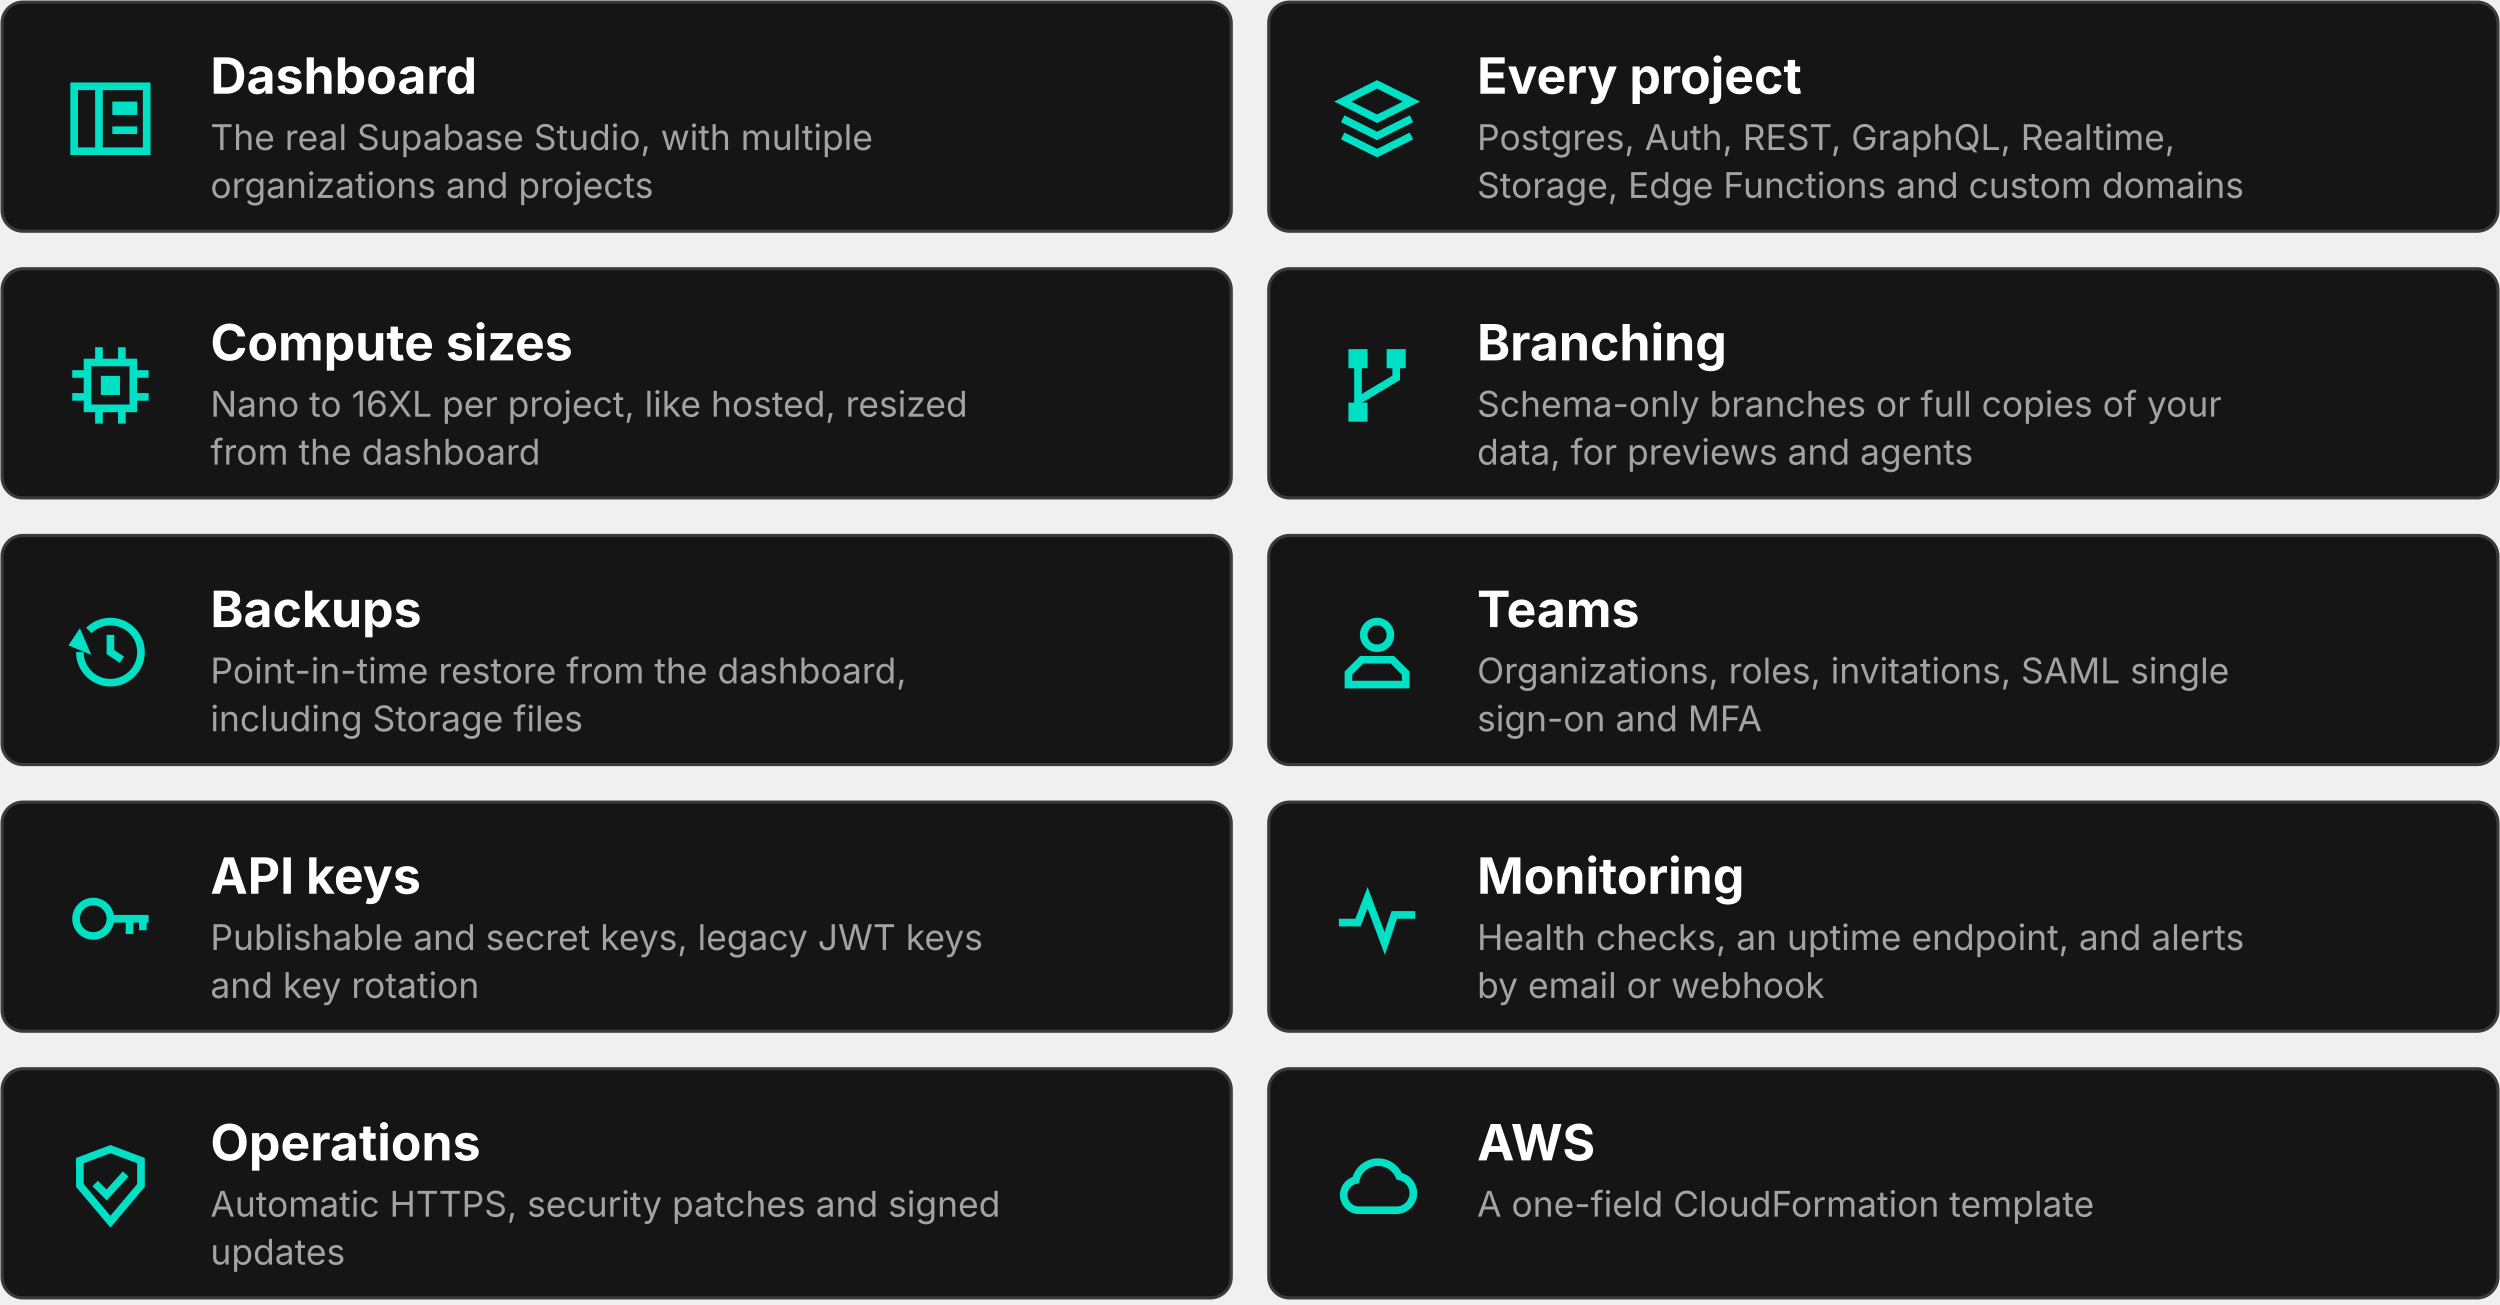
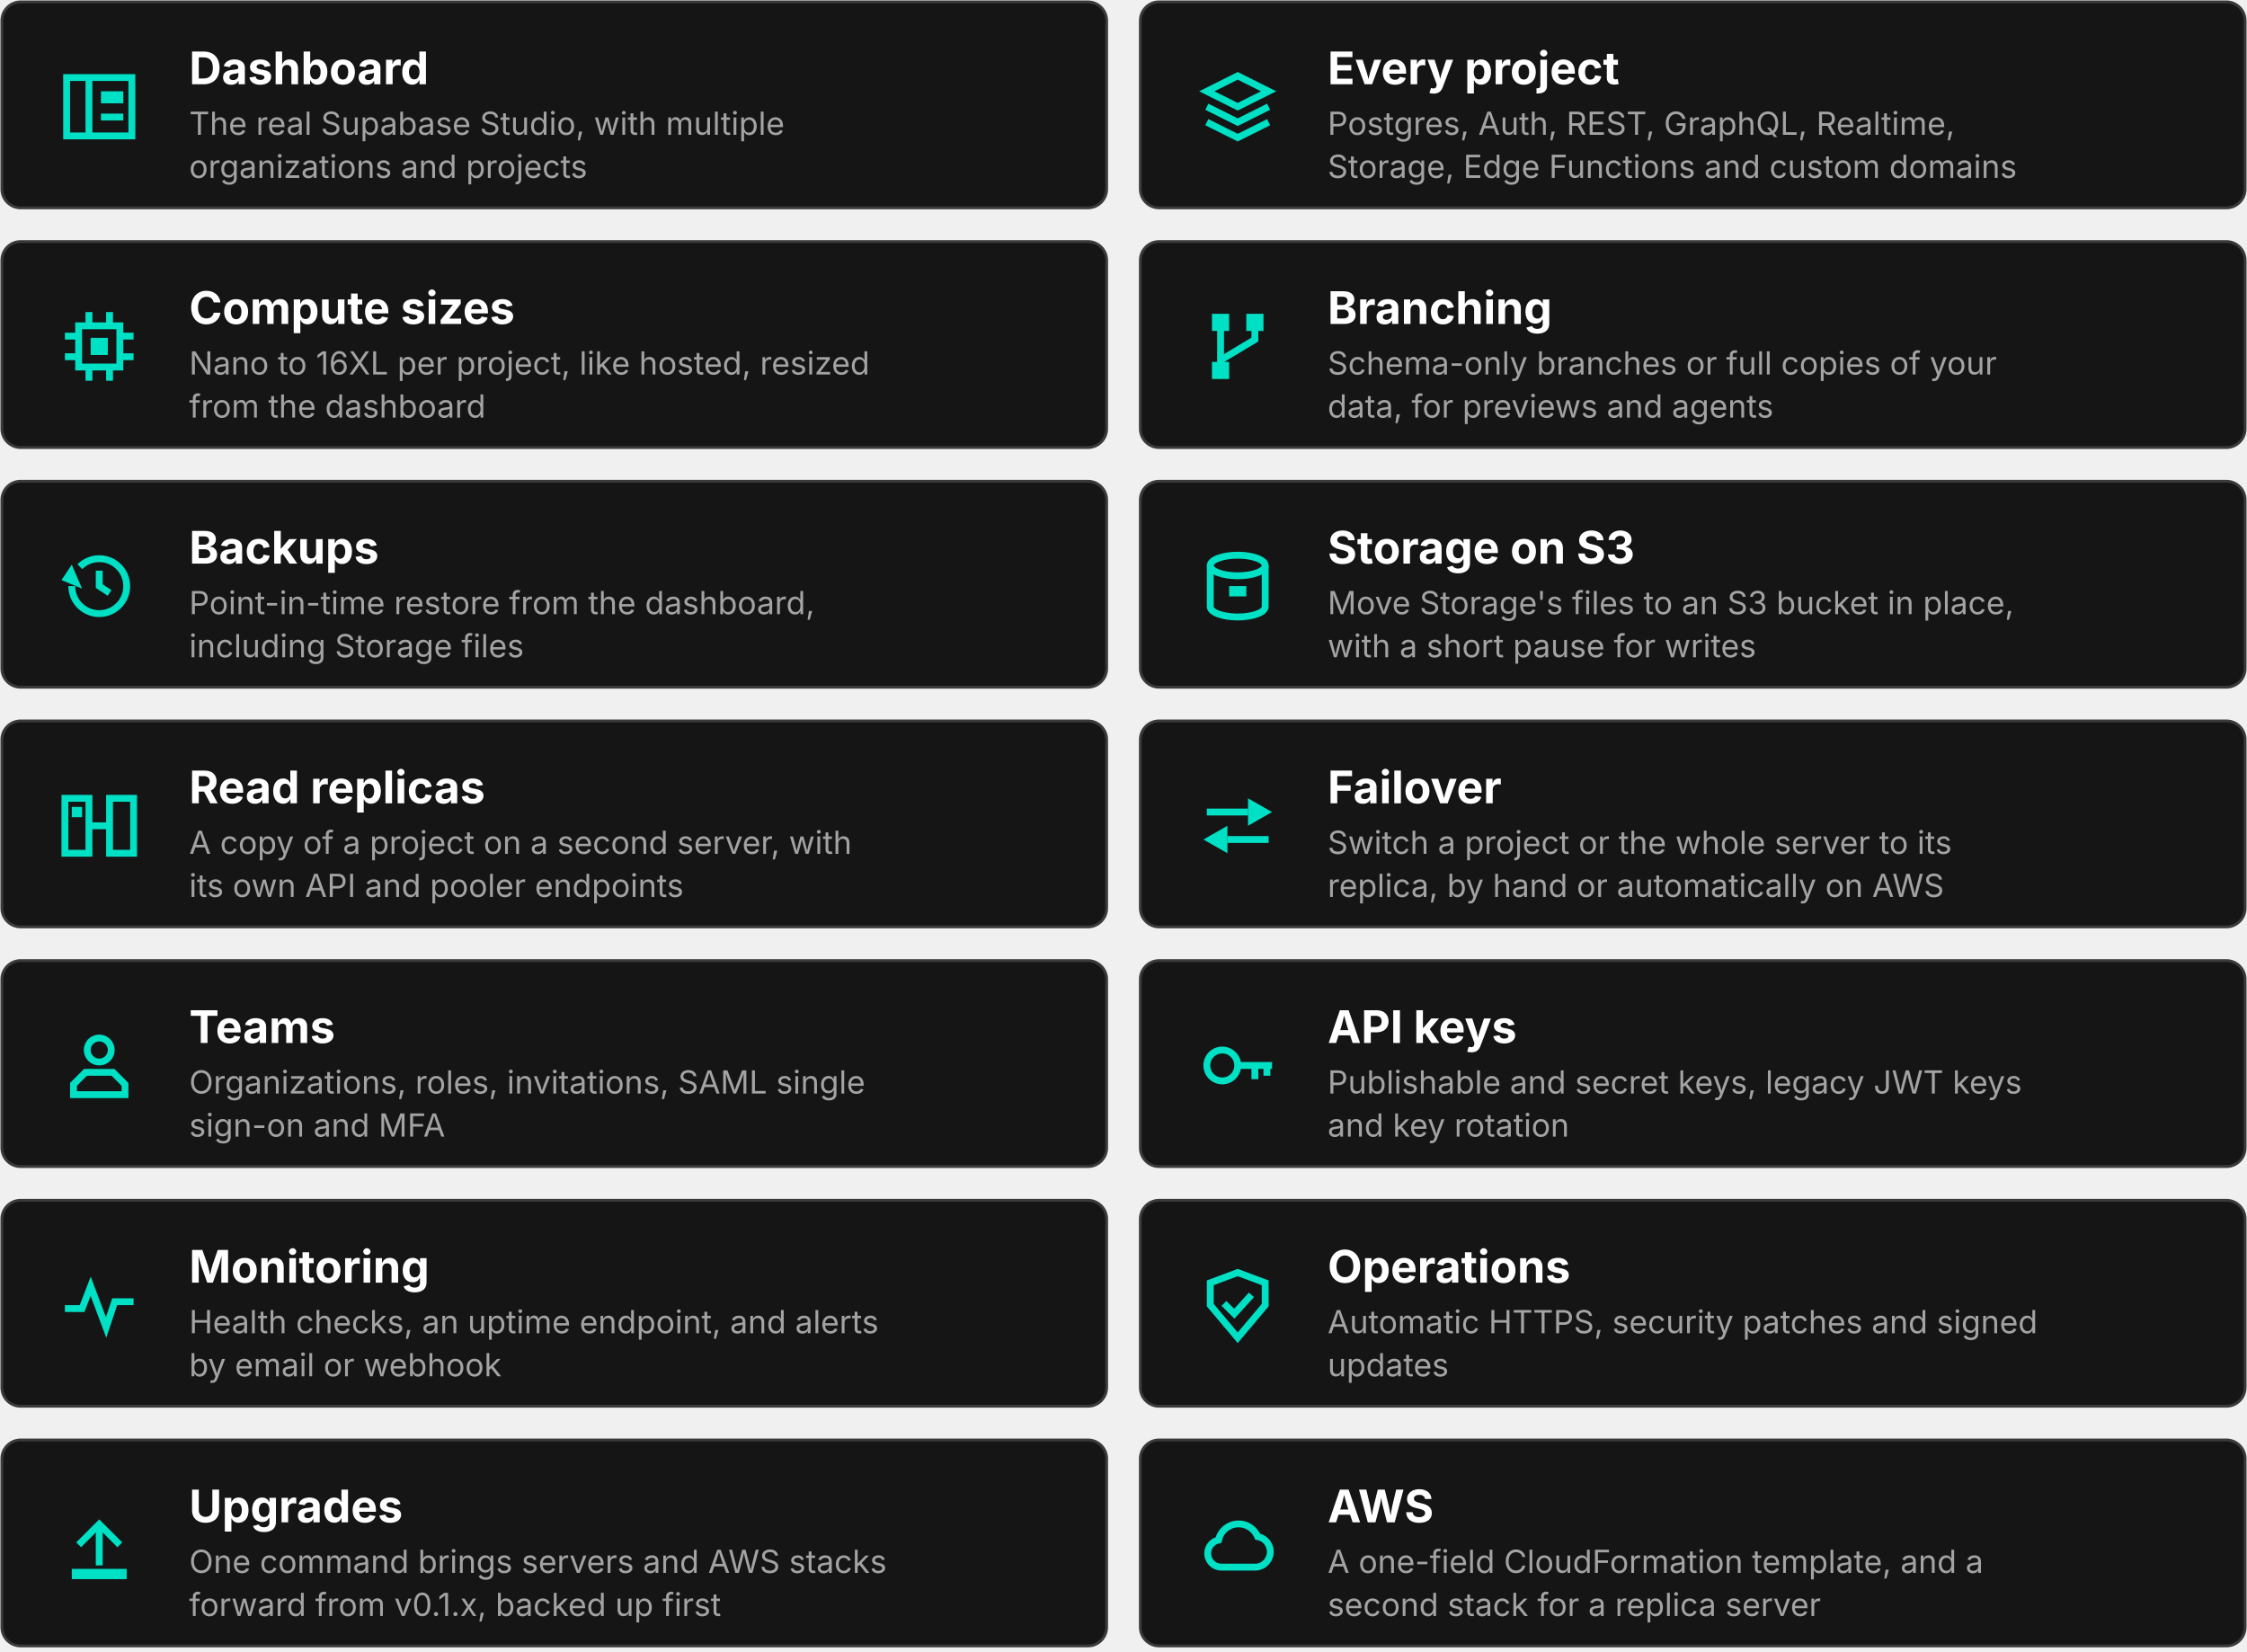
- <svg xmlns="http://www.w3.org/2000/svg" viewBox="0 0 1200 626" width="1200" height="626" role="img" aria-label="What is included (dark)">
+ <svg xmlns="http://www.w3.org/2000/svg" viewBox="0 0 1200 882" width="1200" height="882" role="img" aria-label="What is included (dark)">
  <rect x="1" y="1" width="590" height="110" rx="10" fill="#151515" stroke="#3a3a3a" stroke-width="1.5" />
  <g transform="translate(31 35) scale(0.9167)" fill="none" stroke="#00e0c4" stroke-width="4" stroke-linejoin="miter" stroke-linecap="butt">
    <rect x="5" y="7" width="38" height="34" />
    <path d="M18 7V41" />
    <path stroke="none" fill="#00e0c4" d="M25 15h13v7H25z" />
    <path d="M25 30h13" />
  </g>
  <text x="101" y="45" font-family="-apple-system, BlinkMacSystemFont, 'Segoe UI', Inter, Helvetica, Arial, sans-serif" font-size="24" font-weight="700" fill="#ffffff" text-anchor="start">Dashboard</text>
  <text x="101" y="72" font-family="-apple-system, BlinkMacSystemFont, 'Segoe UI', Inter, Helvetica, Arial, sans-serif" font-size="17" font-weight="400" fill="#a3a3a3" text-anchor="start">The real Supabase Studio, with multiple</text>
  <text x="101" y="95" font-family="-apple-system, BlinkMacSystemFont, 'Segoe UI', Inter, Helvetica, Arial, sans-serif" font-size="17" font-weight="400" fill="#a3a3a3" text-anchor="start">organizations and projects</text>
  <rect x="609" y="1" width="590" height="110" rx="10" fill="#151515" stroke="#3a3a3a" stroke-width="1.5" />
  <g transform="translate(639 35) scale(0.9167)" fill="none" stroke="#00e0c4" stroke-width="4" stroke-linejoin="miter" stroke-linecap="butt">
    <path d="M24 6L42 15L24 24L6 15Z" />
    <path d="M6 24L24 33L42 24" />
    <path d="M6 33L24 42L42 33" />
  </g>
  <text x="709" y="45" font-family="-apple-system, BlinkMacSystemFont, 'Segoe UI', Inter, Helvetica, Arial, sans-serif" font-size="24" font-weight="700" fill="#ffffff" text-anchor="start">Every project</text>
  <text x="709" y="72" font-family="-apple-system, BlinkMacSystemFont, 'Segoe UI', Inter, Helvetica, Arial, sans-serif" font-size="17" font-weight="400" fill="#a3a3a3" text-anchor="start">Postgres, Auth, REST, GraphQL, Realtime,</text>
  <text x="709" y="95" font-family="-apple-system, BlinkMacSystemFont, 'Segoe UI', Inter, Helvetica, Arial, sans-serif" font-size="17" font-weight="400" fill="#a3a3a3" text-anchor="start">Storage, Edge Functions and custom domains</text>
  <rect x="1" y="129" width="590" height="110" rx="10" fill="#151515" stroke="#3a3a3a" stroke-width="1.5" />
  <g transform="translate(31 163) scale(0.9167)" fill="none" stroke="#00e0c4" stroke-width="4" stroke-linejoin="miter" stroke-linecap="butt">
    <rect x="12" y="12" width="24" height="24" />
    <path stroke="none" fill="#00e0c4" d="M19 19h10v10H19z" />
    <path d="M18 4V12M30 4V12M18 36V44M30 36V44M4 18H12M4 30H12M36 18H44M36 30H44" />
  </g>
  <text x="101" y="173" font-family="-apple-system, BlinkMacSystemFont, 'Segoe UI', Inter, Helvetica, Arial, sans-serif" font-size="24" font-weight="700" fill="#ffffff" text-anchor="start">Compute sizes</text>
  <text x="101" y="200" font-family="-apple-system, BlinkMacSystemFont, 'Segoe UI', Inter, Helvetica, Arial, sans-serif" font-size="17" font-weight="400" fill="#a3a3a3" text-anchor="start">Nano to 16XL per project, like hosted, resized</text>
  <text x="101" y="223" font-family="-apple-system, BlinkMacSystemFont, 'Segoe UI', Inter, Helvetica, Arial, sans-serif" font-size="17" font-weight="400" fill="#a3a3a3" text-anchor="start">from the dashboard</text>
  <rect x="609" y="129" width="590" height="110" rx="10" fill="#151515" stroke="#3a3a3a" stroke-width="1.5" />
  <g transform="translate(639 163) scale(0.9167)" fill="none" stroke="#00e0c4" stroke-width="4" stroke-linejoin="miter" stroke-linecap="butt">
    <path d="M14 10V38" />
    <path d="M34 10V20L14 32" />
    <path stroke="none" fill="#00e0c4" d="M9 5h10v10H9zM29 5h10v10H29zM9 33h10v10H9z" />
  </g>
  <text x="709" y="173" font-family="-apple-system, BlinkMacSystemFont, 'Segoe UI', Inter, Helvetica, Arial, sans-serif" font-size="24" font-weight="700" fill="#ffffff" text-anchor="start">Branching</text>
  <text x="709" y="200" font-family="-apple-system, BlinkMacSystemFont, 'Segoe UI', Inter, Helvetica, Arial, sans-serif" font-size="17" font-weight="400" fill="#a3a3a3" text-anchor="start">Schema-only branches or full copies of your</text>
  <text x="709" y="223" font-family="-apple-system, BlinkMacSystemFont, 'Segoe UI', Inter, Helvetica, Arial, sans-serif" font-size="17" font-weight="400" fill="#a3a3a3" text-anchor="start">data, for previews and agents</text>
  <rect x="1" y="257" width="590" height="110" rx="10" fill="#151515" stroke="#3a3a3a" stroke-width="1.5" />
  <g transform="translate(31 291) scale(0.9167)" fill="none" stroke="#00e0c4" stroke-width="4" stroke-linejoin="miter" stroke-linecap="butt">
    <path d="M12.7 12.7A16 16 0 1 1 8 24" />
    <path d="M24 15V24L30 28" />
    <path stroke="none" fill="#00e0c4" d="M2 20.5L14 25.5L8 11.5Z" />
  </g>
  <text x="101" y="301" font-family="-apple-system, BlinkMacSystemFont, 'Segoe UI', Inter, Helvetica, Arial, sans-serif" font-size="24" font-weight="700" fill="#ffffff" text-anchor="start">Backups</text>
  <text x="101" y="328" font-family="-apple-system, BlinkMacSystemFont, 'Segoe UI', Inter, Helvetica, Arial, sans-serif" font-size="17" font-weight="400" fill="#a3a3a3" text-anchor="start">Point-in-time restore from the dashboard,</text>
  <text x="101" y="351" font-family="-apple-system, BlinkMacSystemFont, 'Segoe UI', Inter, Helvetica, Arial, sans-serif" font-size="17" font-weight="400" fill="#a3a3a3" text-anchor="start">including Storage files</text>
  <rect x="609" y="257" width="590" height="110" rx="10" fill="#151515" stroke="#3a3a3a" stroke-width="1.5" />
  <g transform="translate(639 291) scale(0.9167)" fill="none" stroke="#00e0c4" stroke-width="4" stroke-linejoin="miter" stroke-linecap="butt">
+     <ellipse cx="24" cy="12" rx="16" ry="6" />
+     <path d="M8 12V36A16 6 0 0 0 40 36V12" />
+     <path stroke="none" fill="#00e0c4" d="M19 24h10v6H19z" />
+   </g>
+   <text x="709" y="301" font-family="-apple-system, BlinkMacSystemFont, 'Segoe UI', Inter, Helvetica, Arial, sans-serif" font-size="24" font-weight="700" fill="#ffffff" text-anchor="start">Storage on S3</text>
+   <text x="709" y="328" font-family="-apple-system, BlinkMacSystemFont, 'Segoe UI', Inter, Helvetica, Arial, sans-serif" font-size="17" font-weight="400" fill="#a3a3a3" text-anchor="start">Move Storage's files to an S3 bucket in place,</text>
+   <text x="709" y="351" font-family="-apple-system, BlinkMacSystemFont, 'Segoe UI', Inter, Helvetica, Arial, sans-serif" font-size="17" font-weight="400" fill="#a3a3a3" text-anchor="start">with a short pause for writes</text>
+   <rect x="1" y="385" width="590" height="110" rx="10" fill="#151515" stroke="#3a3a3a" stroke-width="1.5" />
+   <g transform="translate(31 419) scale(0.9167)" fill="none" stroke="#00e0c4" stroke-width="4" stroke-linejoin="miter" stroke-linecap="butt">
+     <rect x="4" y="8" width="14" height="32" />
+     <rect x="30" y="8" width="14" height="32" />
+     <path d="M18 24H30" />
+     <path stroke="none" fill="#00e0c4" d="M8 13h6v6H8z" />
+   </g>
+   <text x="101" y="429" font-family="-apple-system, BlinkMacSystemFont, 'Segoe UI', Inter, Helvetica, Arial, sans-serif" font-size="24" font-weight="700" fill="#ffffff" text-anchor="start">Read replicas</text>
+   <text x="101" y="456" font-family="-apple-system, BlinkMacSystemFont, 'Segoe UI', Inter, Helvetica, Arial, sans-serif" font-size="17" font-weight="400" fill="#a3a3a3" text-anchor="start">A copy of a project on a second server, with</text>
+   <text x="101" y="479" font-family="-apple-system, BlinkMacSystemFont, 'Segoe UI', Inter, Helvetica, Arial, sans-serif" font-size="17" font-weight="400" fill="#a3a3a3" text-anchor="start">its own API and pooler endpoints</text>
+   <rect x="609" y="385" width="590" height="110" rx="10" fill="#151515" stroke="#3a3a3a" stroke-width="1.5" />
+   <g transform="translate(639 419) scale(0.9167)" fill="none" stroke="#00e0c4" stroke-width="4" stroke-linejoin="miter" stroke-linecap="butt">
+     <path d="M6 16H30" />
+     <path stroke="none" fill="#00e0c4" d="M30 8L44 16L30 24Z" />
+     <path d="M42 32H18" />
+     <path stroke="none" fill="#00e0c4" d="M18 24L4 32L18 40Z" />
+   </g>
+   <text x="709" y="429" font-family="-apple-system, BlinkMacSystemFont, 'Segoe UI', Inter, Helvetica, Arial, sans-serif" font-size="24" font-weight="700" fill="#ffffff" text-anchor="start">Failover</text>
+   <text x="709" y="456" font-family="-apple-system, BlinkMacSystemFont, 'Segoe UI', Inter, Helvetica, Arial, sans-serif" font-size="17" font-weight="400" fill="#a3a3a3" text-anchor="start">Switch a project or the whole server to its</text>
+   <text x="709" y="479" font-family="-apple-system, BlinkMacSystemFont, 'Segoe UI', Inter, Helvetica, Arial, sans-serif" font-size="17" font-weight="400" fill="#a3a3a3" text-anchor="start">replica, by hand or automatically on AWS</text>
+   <rect x="1" y="513" width="590" height="110" rx="10" fill="#151515" stroke="#3a3a3a" stroke-width="1.5" />
+   <g transform="translate(31 547) scale(0.9167)" fill="none" stroke="#00e0c4" stroke-width="4" stroke-linejoin="miter" stroke-linecap="butt">
    <circle cx="24" cy="15" r="7" />
    <path d="M9 41V35L16 28H32L39 35V41Z" />
  </g>
-   <text x="709" y="301" font-family="-apple-system, BlinkMacSystemFont, 'Segoe UI', Inter, Helvetica, Arial, sans-serif" font-size="24" font-weight="700" fill="#ffffff" text-anchor="start">Teams</text>
-   <text x="709" y="328" font-family="-apple-system, BlinkMacSystemFont, 'Segoe UI', Inter, Helvetica, Arial, sans-serif" font-size="17" font-weight="400" fill="#a3a3a3" text-anchor="start">Organizations, roles, invitations, SAML single</text>
-   <text x="709" y="351" font-family="-apple-system, BlinkMacSystemFont, 'Segoe UI', Inter, Helvetica, Arial, sans-serif" font-size="17" font-weight="400" fill="#a3a3a3" text-anchor="start">sign-on and MFA</text>
-   <rect x="1" y="385" width="590" height="110" rx="10" fill="#151515" stroke="#3a3a3a" stroke-width="1.5" />
-   <g transform="translate(31 419) scale(0.9167)" fill="none" stroke="#00e0c4" stroke-width="4" stroke-linejoin="miter" stroke-linecap="butt">
+   <text x="101" y="557" font-family="-apple-system, BlinkMacSystemFont, 'Segoe UI', Inter, Helvetica, Arial, sans-serif" font-size="24" font-weight="700" fill="#ffffff" text-anchor="start">Teams</text>
+   <text x="101" y="584" font-family="-apple-system, BlinkMacSystemFont, 'Segoe UI', Inter, Helvetica, Arial, sans-serif" font-size="17" font-weight="400" fill="#a3a3a3" text-anchor="start">Organizations, roles, invitations, SAML single</text>
+   <text x="101" y="607" font-family="-apple-system, BlinkMacSystemFont, 'Segoe UI', Inter, Helvetica, Arial, sans-serif" font-size="17" font-weight="400" fill="#a3a3a3" text-anchor="start">sign-on and MFA</text>
+   <rect x="609" y="513" width="590" height="110" rx="10" fill="#151515" stroke="#3a3a3a" stroke-width="1.5" />
+   <g transform="translate(639 547) scale(0.9167)" fill="none" stroke="#00e0c4" stroke-width="4" stroke-linejoin="miter" stroke-linecap="butt">
    <circle cx="15" cy="24" r="9" />
    <path d="M24 24H44" />
    <path d="M34 24V32M41 24V30" />
  </g>
-   <text x="101" y="429" font-family="-apple-system, BlinkMacSystemFont, 'Segoe UI', Inter, Helvetica, Arial, sans-serif" font-size="24" font-weight="700" fill="#ffffff" text-anchor="start">API keys</text>
-   <text x="101" y="456" font-family="-apple-system, BlinkMacSystemFont, 'Segoe UI', Inter, Helvetica, Arial, sans-serif" font-size="17" font-weight="400" fill="#a3a3a3" text-anchor="start">Publishable and secret keys, legacy JWT keys</text>
-   <text x="101" y="479" font-family="-apple-system, BlinkMacSystemFont, 'Segoe UI', Inter, Helvetica, Arial, sans-serif" font-size="17" font-weight="400" fill="#a3a3a3" text-anchor="start">and key rotation</text>
-   <rect x="609" y="385" width="590" height="110" rx="10" fill="#151515" stroke="#3a3a3a" stroke-width="1.5" />
-   <g transform="translate(639 419) scale(0.9167)" fill="none" stroke="#00e0c4" stroke-width="4" stroke-linejoin="miter" stroke-linecap="butt">
+   <text x="709" y="557" font-family="-apple-system, BlinkMacSystemFont, 'Segoe UI', Inter, Helvetica, Arial, sans-serif" font-size="24" font-weight="700" fill="#ffffff" text-anchor="start">API keys</text>
+   <text x="709" y="584" font-family="-apple-system, BlinkMacSystemFont, 'Segoe UI', Inter, Helvetica, Arial, sans-serif" font-size="17" font-weight="400" fill="#a3a3a3" text-anchor="start">Publishable and secret keys, legacy JWT keys</text>
+   <text x="709" y="607" font-family="-apple-system, BlinkMacSystemFont, 'Segoe UI', Inter, Helvetica, Arial, sans-serif" font-size="17" font-weight="400" fill="#a3a3a3" text-anchor="start">and key rotation</text>
+   <rect x="1" y="641" width="590" height="110" rx="10" fill="#151515" stroke="#3a3a3a" stroke-width="1.5" />
+   <g transform="translate(31 675) scale(0.9167)" fill="none" stroke="#00e0c4" stroke-width="4" stroke-linejoin="miter" stroke-linecap="butt">
    <path d="M4 26H14L19 13L28 37L33 22H44" />
  </g>
-   <text x="709" y="429" font-family="-apple-system, BlinkMacSystemFont, 'Segoe UI', Inter, Helvetica, Arial, sans-serif" font-size="24" font-weight="700" fill="#ffffff" text-anchor="start">Monitoring</text>
-   <text x="709" y="456" font-family="-apple-system, BlinkMacSystemFont, 'Segoe UI', Inter, Helvetica, Arial, sans-serif" font-size="17" font-weight="400" fill="#a3a3a3" text-anchor="start">Health checks, an uptime endpoint, and alerts</text>
-   <text x="709" y="479" font-family="-apple-system, BlinkMacSystemFont, 'Segoe UI', Inter, Helvetica, Arial, sans-serif" font-size="17" font-weight="400" fill="#a3a3a3" text-anchor="start">by email or webhook</text>
-   <rect x="1" y="513" width="590" height="110" rx="10" fill="#151515" stroke="#3a3a3a" stroke-width="1.5" />
-   <g transform="translate(31 547) scale(0.9167)" fill="none" stroke="#00e0c4" stroke-width="4" stroke-linejoin="miter" stroke-linecap="butt">
+   <text x="101" y="685" font-family="-apple-system, BlinkMacSystemFont, 'Segoe UI', Inter, Helvetica, Arial, sans-serif" font-size="24" font-weight="700" fill="#ffffff" text-anchor="start">Monitoring</text>
+   <text x="101" y="712" font-family="-apple-system, BlinkMacSystemFont, 'Segoe UI', Inter, Helvetica, Arial, sans-serif" font-size="17" font-weight="400" fill="#a3a3a3" text-anchor="start">Health checks, an uptime endpoint, and alerts</text>
+   <text x="101" y="735" font-family="-apple-system, BlinkMacSystemFont, 'Segoe UI', Inter, Helvetica, Arial, sans-serif" font-size="17" font-weight="400" fill="#a3a3a3" text-anchor="start">by email or webhook</text>
+   <rect x="609" y="641" width="590" height="110" rx="10" fill="#151515" stroke="#3a3a3a" stroke-width="1.5" />
+   <g transform="translate(639 675) scale(0.9167)" fill="none" stroke="#00e0c4" stroke-width="4" stroke-linejoin="miter" stroke-linecap="butt">
    <path d="M24 5L40 11V24L24 43L8 24V11Z" />
    <path d="M16 23L22 29L32 18" />
  </g>
-   <text x="101" y="557" font-family="-apple-system, BlinkMacSystemFont, 'Segoe UI', Inter, Helvetica, Arial, sans-serif" font-size="24" font-weight="700" fill="#ffffff" text-anchor="start">Operations</text>
-   <text x="101" y="584" font-family="-apple-system, BlinkMacSystemFont, 'Segoe UI', Inter, Helvetica, Arial, sans-serif" font-size="17" font-weight="400" fill="#a3a3a3" text-anchor="start">Automatic HTTPS, security patches and signed</text>
-   <text x="101" y="607" font-family="-apple-system, BlinkMacSystemFont, 'Segoe UI', Inter, Helvetica, Arial, sans-serif" font-size="17" font-weight="400" fill="#a3a3a3" text-anchor="start">updates</text>
-   <rect x="609" y="513" width="590" height="110" rx="10" fill="#151515" stroke="#3a3a3a" stroke-width="1.5" />
-   <g transform="translate(639 547) scale(0.9167)" fill="none" stroke="#00e0c4" stroke-width="4" stroke-linejoin="miter" stroke-linecap="butt">
+   <text x="709" y="685" font-family="-apple-system, BlinkMacSystemFont, 'Segoe UI', Inter, Helvetica, Arial, sans-serif" font-size="24" font-weight="700" fill="#ffffff" text-anchor="start">Operations</text>
+   <text x="709" y="712" font-family="-apple-system, BlinkMacSystemFont, 'Segoe UI', Inter, Helvetica, Arial, sans-serif" font-size="17" font-weight="400" fill="#a3a3a3" text-anchor="start">Automatic HTTPS, security patches and signed</text>
+   <text x="709" y="735" font-family="-apple-system, BlinkMacSystemFont, 'Segoe UI', Inter, Helvetica, Arial, sans-serif" font-size="17" font-weight="400" fill="#a3a3a3" text-anchor="start">updates</text>
+   <rect x="1" y="769" width="590" height="110" rx="10" fill="#151515" stroke="#3a3a3a" stroke-width="1.5" />
+   <g transform="translate(31 803) scale(0.9167)" fill="none" stroke="#00e0c4" stroke-width="4" stroke-linejoin="miter" stroke-linecap="butt">
+     <path d="M24 36V14" />
+     <path d="M12 24L24 12L36 24" />
+     <path stroke="none" fill="#00e0c4" d="M8 38h32v6H8z" />
+   </g>
+   <text x="101" y="813" font-family="-apple-system, BlinkMacSystemFont, 'Segoe UI', Inter, Helvetica, Arial, sans-serif" font-size="24" font-weight="700" fill="#ffffff" text-anchor="start">Upgrades</text>
+   <text x="101" y="840" font-family="-apple-system, BlinkMacSystemFont, 'Segoe UI', Inter, Helvetica, Arial, sans-serif" font-size="17" font-weight="400" fill="#a3a3a3" text-anchor="start">One command brings servers and AWS stacks</text>
+   <text x="101" y="863" font-family="-apple-system, BlinkMacSystemFont, 'Segoe UI', Inter, Helvetica, Arial, sans-serif" font-size="17" font-weight="400" fill="#a3a3a3" text-anchor="start">forward from v0.1.x, backed up first</text>
+   <rect x="609" y="769" width="590" height="110" rx="10" fill="#151515" stroke="#3a3a3a" stroke-width="1.5" />
+   <g transform="translate(639 803) scale(0.9167)" fill="none" stroke="#00e0c4" stroke-width="4" stroke-linejoin="miter" stroke-linecap="butt">
    <path d="M14 37A8 8 0 0 1 12.8 21.2A12 12 0 0 1 35.6 19.2A9 9 0 0 1 35 37Z" />
  </g>
-   <text x="709" y="557" font-family="-apple-system, BlinkMacSystemFont, 'Segoe UI', Inter, Helvetica, Arial, sans-serif" font-size="24" font-weight="700" fill="#ffffff" text-anchor="start">AWS</text>
-   <text x="709" y="584" font-family="-apple-system, BlinkMacSystemFont, 'Segoe UI', Inter, Helvetica, Arial, sans-serif" font-size="17" font-weight="400" fill="#a3a3a3" text-anchor="start">A one-field CloudFormation template</text>
+   <text x="709" y="813" font-family="-apple-system, BlinkMacSystemFont, 'Segoe UI', Inter, Helvetica, Arial, sans-serif" font-size="24" font-weight="700" fill="#ffffff" text-anchor="start">AWS</text>
+   <text x="709" y="840" font-family="-apple-system, BlinkMacSystemFont, 'Segoe UI', Inter, Helvetica, Arial, sans-serif" font-size="17" font-weight="400" fill="#a3a3a3" text-anchor="start">A one-field CloudFormation template, and a</text>
+   <text x="709" y="863" font-family="-apple-system, BlinkMacSystemFont, 'Segoe UI', Inter, Helvetica, Arial, sans-serif" font-size="17" font-weight="400" fill="#a3a3a3" text-anchor="start">second stack for a replica server</text>
</svg>
